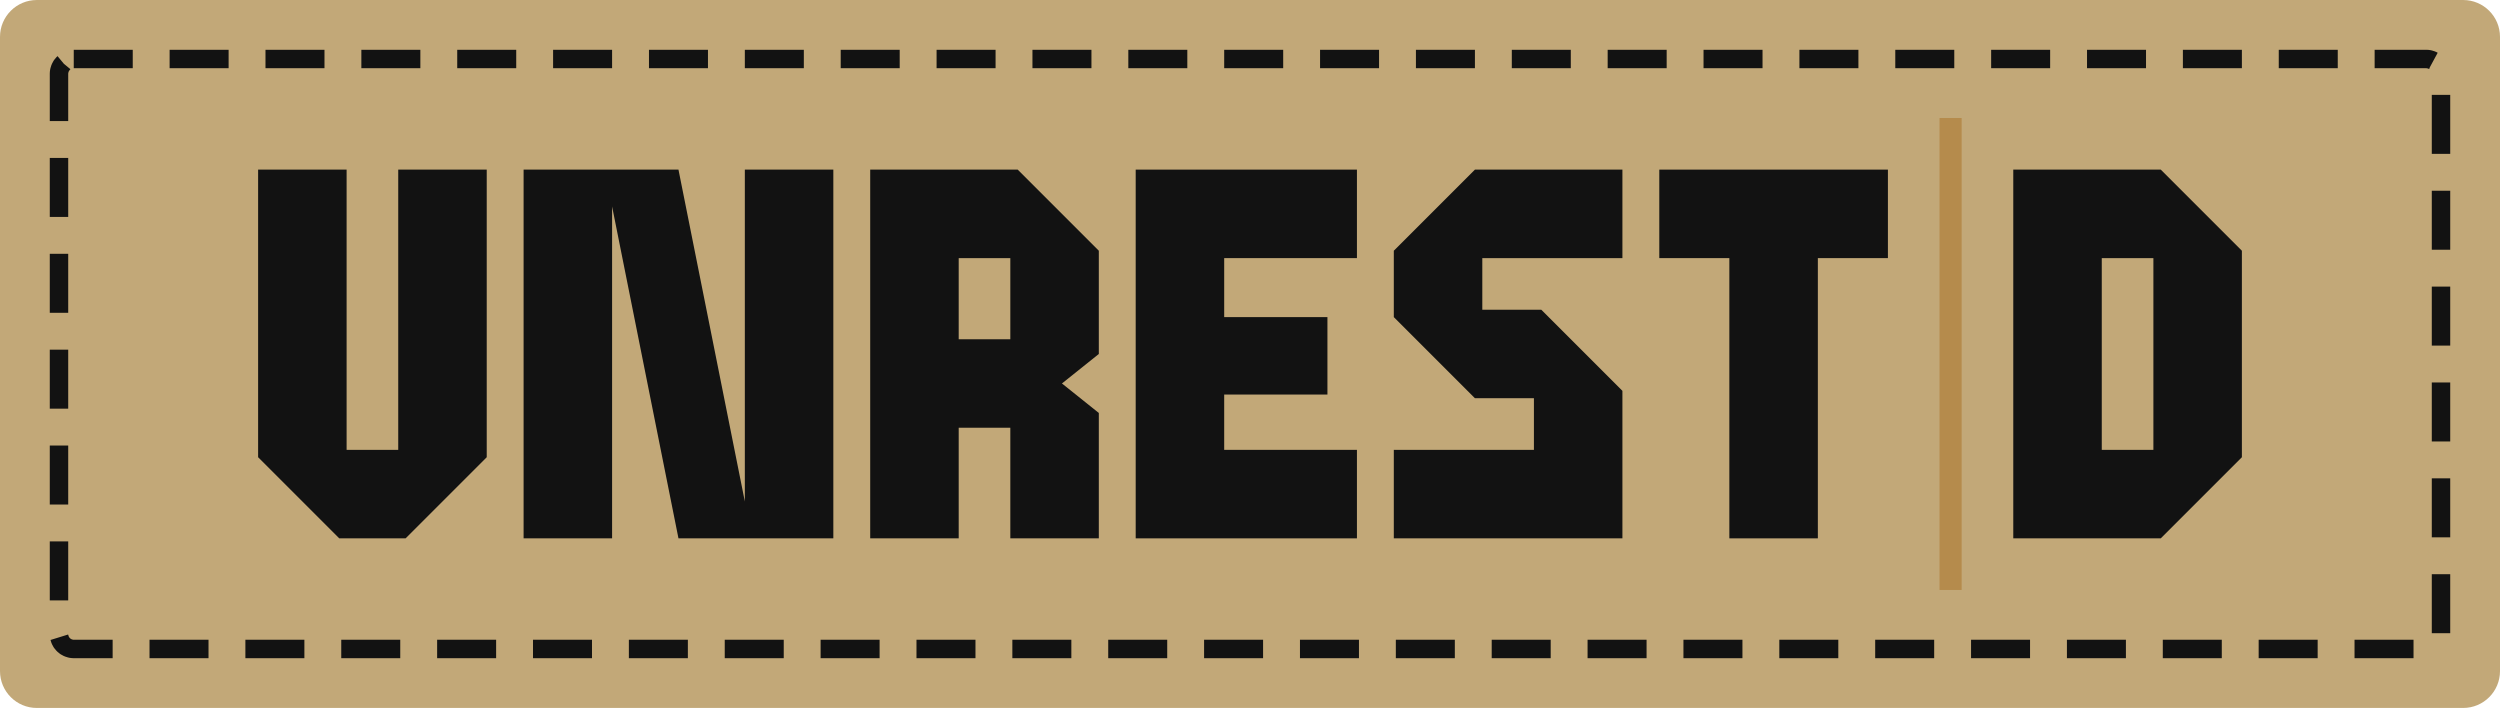
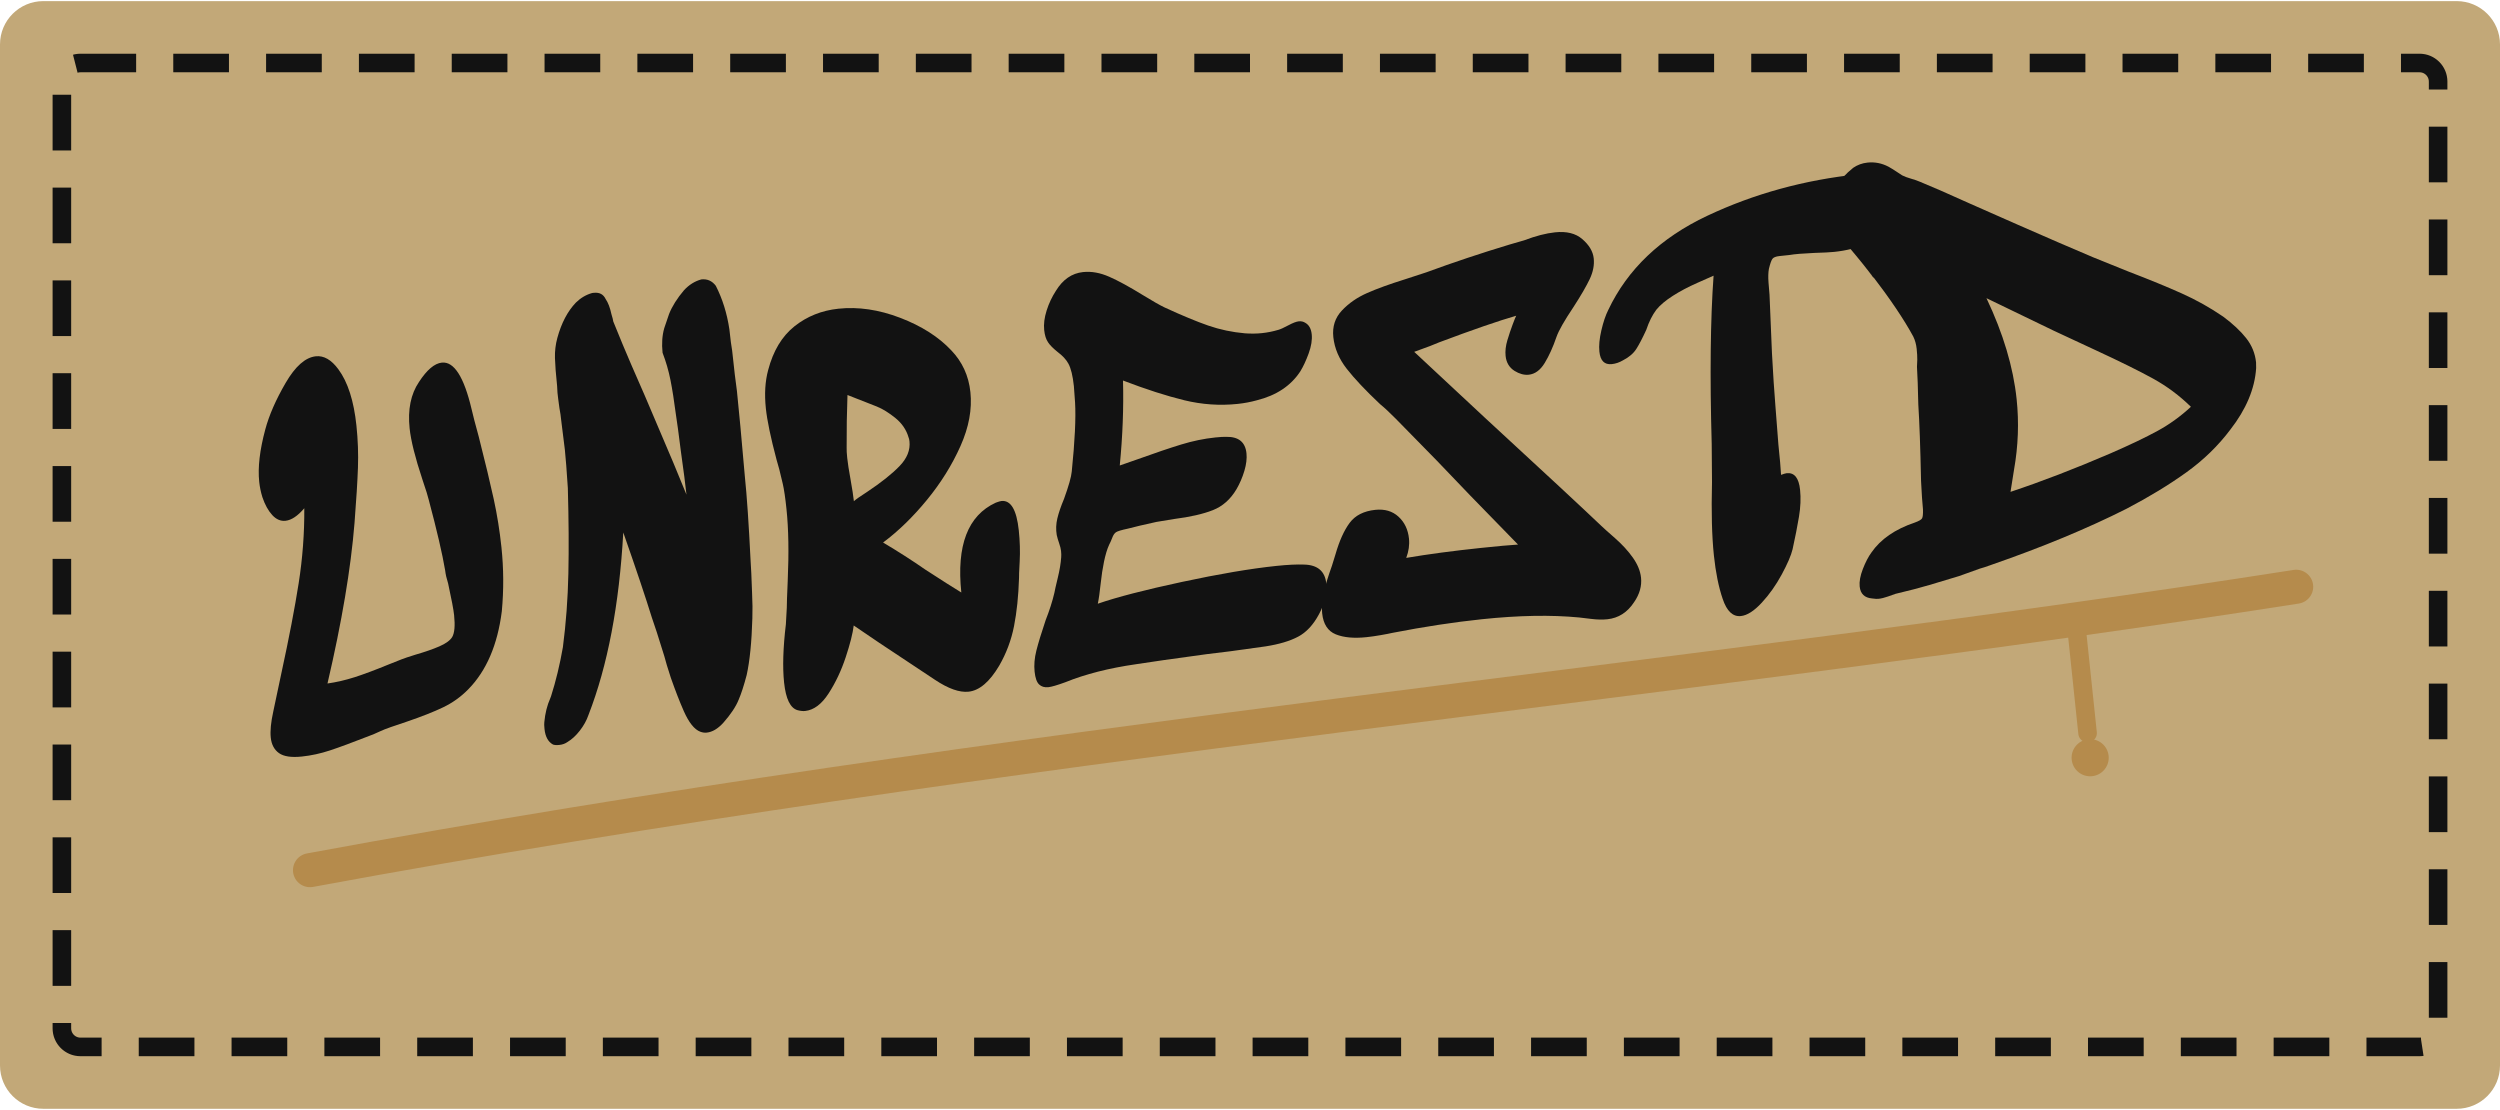
- <svg xmlns="http://www.w3.org/2000/svg" viewBox="0 0 678 192" width="1356" height="384" role="img">
-   <rect x="0" y="0" width="678" height="192" rx="10" fill="#C2A878" />
-   <rect x="16" y="16" width="646" height="160" rx="4" fill="none" stroke="#121212" stroke-width="5" stroke-dasharray="16 10" />
-   <g transform="translate(70,46)">
-     <g fill="#121212">
-       <path transform="translate(0,0)" d="M0,0H24V76H38V0H62V78L40,100H22L0,78z" fill-rule="nonzero" />
-       <path transform="translate(72,0)" d="M0,0h24v100h-24zM60,0h24v100h-24zM22,0H42L62,100H42z" fill-rule="nonzero" />
-       <path transform="translate(166,0)" d="M0,100V0H40L62,22V50L52,58L62,66V100H38V70H24V100zM24,24V46H38V24z" fill-rule="evenodd" />
-       <path transform="translate(238,0)" d="M0,0h24v100h-24zM0,0h60v24h-60zM0,40h52v21h-52zM0,76h60v24h-60z" fill-rule="nonzero" />
-       <path transform="translate(308,0)" d="M22,0H62V24H24V38H40L62,60V100H0V76H38V62H22L0,40V22z" fill-rule="nonzero" />
-       <path transform="translate(380,0)" d="M0,0h62v24h-62zM19.0,0h24v100h-24z" fill-rule="nonzero" />
-       <path transform="translate(476,0)" d="M0,0H40L62,22V78L40,100H0zM24,24V76H38V24z" fill-rule="evenodd" />
+ <svg xmlns="http://www.w3.org/2000/svg" viewBox="0 0 808 358" width="1615" height="717" role="img">
+   <rect x="0" y="0" width="808" height="358" rx="14" fill="#C2A878" />
+   <rect x="20" y="20" width="768" height="318" rx="6" fill="none" stroke="#121212" stroke-width="6" stroke-dasharray="18 12" />
+   <g transform="translate(50,20)">
+     <g transform="translate(30.0,198.5)">
+       <g transform="rotate(-6 324 -51)">
+         <g fill="#121212">
+           <path d="M20.06 -24.31 19.55 -23.12ZM78.88 -103.7Q80.75 -90.78 81.6 -83.045Q82.45 -75.31 82.45 -67.32Q82.45 -56.95 80.41 -46.75Q76.67 -30.77 66.98 -22.78Q63.07 -19.55 58.31 -17.85Q53.55 -16.15 46.07 -14.45Q42.84 -13.77 40.8 -13.26Q38.59 -12.75 36.89 -12.155Q35.19 -11.56 33.83 -11.22Q25.16 -8.84 20.485 -7.82Q15.81 -6.8 11.22 -6.8Q6.12 -6.8 3.995 -8.67Q1.87 -10.54 1.87 -13.94Q1.87 -17.17 3.57 -22.27Q4.42 -24.99 7.48 -34.34Q12.92 -50.83 16.065 -62.645Q19.21 -74.46 20.4 -86.53Q16.83 -83.13 13.94 -83.13Q11.56 -83.13 9.86 -85.425Q8.16 -87.72 7.31 -91.46Q6.8 -94.01 6.8 -96.56Q6.8 -103.53 10.54 -113.22Q13.09 -119.85 18.615 -127.415Q24.14 -134.98 29.24 -134.98Q33.15 -134.98 36.04 -130.05Q39.95 -123.42 39.95 -111.35Q39.95 -104.38 39.015 -97.75Q38.08 -91.12 36.04 -80.07Q31.96 -58.31 21.93 -29.41Q26.35 -29.58 30.855 -30.515Q35.36 -31.45 42.33 -33.49L46.58 -34.68Q47.77 -35.02 51.17 -35.7Q55.93 -36.55 59.16 -37.57Q62.39 -38.59 63.58 -40.12Q64.94 -41.99 64.94 -47.09Q64.94 -49.81 64.09 -57.46Q63.58 -60.01 63.58 -61.71Q63.07 -69.87 60.69 -85.0Q60.52 -86.53 59.33 -91.8Q56.95 -102.68 56.95 -108.63Q56.95 -117.81 61.54 -123.25Q65.96 -128.69 69.53 -128.69Q75.48 -128.69 77.52 -112.71Q77.86 -109.82 78.88 -103.7Z" transform="translate(0.0,0) rotate(0 42.2 -70.9)" />
+           <path d="M34.34 -143.99H34.85Q37.57 -143.99 38.42 -141.61Q39.44 -139.74 39.78 -136.51Q40.12 -134.81 40.12 -134.13Q42.5 -125.8 44.455 -119.595Q46.41 -113.39 47.77 -109.14Q49.13 -104.55 52.02 -95.285Q54.91 -86.02 56.95 -78.88Q57.63 -76.67 57.8 -75.99Q57.8 -80.75 57.46 -90.27L57.29 -97.41L57.12 -101.83Q56.95 -108.8 56.525 -113.39Q56.1 -117.98 54.91 -122.4Q54.91 -126.82 56.27 -130.22L58.31 -134.64Q60.18 -138.21 63.92 -141.78Q66.64 -144.16 69.87 -144.67Q72.76 -144.67 74.29 -142.12Q76.84 -135.49 77.18 -127.67Q77.18 -122.91 77.35 -120.7Q77.35 -111.86 77.52 -107.61Q77.52 -98.26 77.18 -79.9Q77.18 -70.55 76.16 -52.19L75.99 -48.62Q75.82 -46.75 75.565 -42.16Q75.31 -37.57 74.8 -34.0Q73.27 -22.61 71.06 -15.98Q69.19 -11.05 67.66 -8.33Q65.96 -5.1 61.88 -1.36Q58.99 1.19 56.27 1.19Q55.25 1.19 54.23 0.68Q51.51 -0.68 49.64 -6.46Q48.11 -11.22 46.58 -17.68Q45.56 -22.44 45.22 -24.82Q43.35 -34.34 42.5 -37.74Q40.63 -47.26 36.21 -65.96Q30.6 -31.28 18.87 -8.5Q17.68 -5.95 15.555 -3.74Q13.43 -1.53 11.22 -0.51Q10.03 0.17 8.5 0.17Q7.14 0.17 6.46 -0.17Q4.25 -1.7 4.25 -5.44Q4.25 -6.97 4.42 -7.65Q5.27 -11.9 7.14 -15.13L7.48 -15.81Q10.54 -22.78 12.92 -31.11Q15.64 -42.5 17.17 -54.57Q18.7 -66.64 19.89 -82.11Q20.23 -90.61 20.23 -94.52L20.06 -103.36Q20.06 -106.42 19.89 -108.12Q19.89 -109.31 19.805 -111.095Q19.72 -112.88 19.89 -115.26Q19.89 -121.04 20.145 -124.355Q20.4 -127.67 21.59 -130.73Q24.31 -137.7 28.73 -141.44Q31.28 -143.48 34.34 -143.99Z" transform="translate(85.9,-2) rotate(0 40.9 -71.7)" />
+           <path d="M31.11 -85.34Q31.11 -82.79 31.45 -78.37Q31.79 -73.61 31.79 -71.23Q32.98 -72.08 36.38 -73.78Q43.52 -77.52 47.6 -80.92Q51.68 -84.32 51.68 -88.57Q51.68 -89.42 51.51 -89.93Q50.83 -93.67 47.94 -96.56Q45.05 -99.45 42.33 -100.895Q39.61 -102.34 33.32 -105.57Q32.13 -97.24 31.28 -88.74Q31.11 -87.55 31.11 -85.34ZM51.85 -85.68 52.36 -86.53ZM52.36 -86.87ZM52.53 -88.74 52.7 -87.72ZM79.22 -66.3Q83.81 -66.3 83.81 -56.27Q83.81 -51 83.045 -46.24Q82.28 -41.48 82.28 -40.97Q81.09 -32.3 79.05 -25.67Q77.01 -19.04 72.93 -13.43Q67.49 -6.12 62.22 -6.12Q57.8 -6.12 51.85 -11.05L35.19 -24.82L27.54 -31.28Q26.69 -27.54 23.885 -21.335Q21.08 -15.13 17.17 -10.285Q13.26 -5.44 9.01 -5.44Q7.99 -5.44 6.63 -5.95Q3.23 -7.31 3.23 -15.3Q3.23 -22.78 5.78 -34.0L6.63 -39.27Q6.8 -40.97 7.82 -47.77Q8.84 -54.57 9.35 -60.35Q9.86 -66.13 9.86 -71.06Q9.86 -76.5 9.52 -79.22Q8.84 -84.83 8.33 -87.21Q6.63 -98.09 6.63 -104.04Q6.63 -111.01 8.67 -116.28Q12.07 -125.29 18.615 -129.455Q25.16 -133.62 33.32 -133.62Q43.01 -133.62 52.87 -128.605Q62.73 -123.59 68.17 -116.45Q72.93 -110.33 72.93 -102.34Q72.93 -94.01 67.915 -85.34Q62.9 -76.67 55.335 -69.19Q47.77 -61.71 39.78 -56.95Q46.41 -52.02 52.53 -46.75Q59.67 -40.97 63.24 -38.25Q63.24 -61.2 77.35 -65.96Q78.71 -66.3 79.22 -66.3Z" transform="translate(165.5,1) rotate(0 43.5 -69.5)" />
+           <path d="M96.05 -25.84Q96.05 -23.63 95.115 -20.995Q94.18 -18.36 92.65 -16.15Q89.42 -11.39 85.255 -9.69Q81.09 -7.99 74.46 -7.65Q61.03 -7.14 55.25 -7.14Q38.59 -6.63 32.13 -6.29Q18.87 -5.78 8.84 -2.89Q4.76 -1.87 3.23 -1.87Q1.36 -1.87 0.34 -3.06Q-0.68 -4.25 -0.68 -7.31Q-0.68 -10.54 0.595 -14.025Q1.87 -17.51 4.59 -23.46Q6.97 -28.05 8.33 -31.96Q8.67 -33.15 9.945 -36.72Q11.22 -40.29 11.73 -43.18Q11.9 -44.03 11.9 -45.22Q11.9 -46.24 11.56 -47.685Q11.22 -49.13 11.05 -50.49Q10.88 -53.21 11.815 -55.845Q12.75 -58.48 14.62 -61.88Q17.51 -67.83 18.02 -70.38Q21.08 -85.0 21.42 -92.48L21.59 -97.75Q21.59 -102.85 20.57 -105.23Q19.72 -107.27 17.51 -109.31Q15.47 -111.35 14.79 -112.71Q13.94 -114.24 13.94 -116.79Q13.94 -119.68 15.385 -122.995Q16.83 -126.31 19.04 -129.03Q22.95 -134.13 28.39 -134.13Q32.47 -134.13 36.635 -131.75Q40.8 -129.37 46.75 -124.78Q51.17 -121.38 53.38 -120.02Q61.37 -115.26 66.81 -112.71Q72.25 -110.16 78.37 -108.97Q81.26 -108.46 83.81 -108.46Q86.53 -108.46 89.25 -108.97Q90.27 -109.14 92.565 -110.075Q94.86 -111.01 96.05 -111.01Q97.24 -111.01 98.09 -110.33Q99.79 -109.14 99.79 -106.42Q99.79 -103.7 98.175 -100.385Q96.56 -97.07 94.86 -94.86Q89.59 -88.4 79.9 -87.04Q76.84 -86.53 73.61 -86.53Q64.94 -86.53 56.61 -89.505Q48.28 -92.48 37.57 -97.92Q36.55 -84.83 33.66 -70.72L39.44 -72.08Q48.45 -74.29 54.145 -75.395Q59.84 -76.5 65.28 -76.5Q67.66 -76.5 68.85 -76.33Q74.8 -75.82 74.8 -70.38Q74.8 -67.83 73.525 -64.77Q72.25 -61.71 70.38 -59.16Q66.98 -54.57 62.05 -53.21Q57.12 -51.85 49.3 -51.68L43.52 -51.34Q37.4 -50.66 34.17 -50.15Q30.94 -49.81 30.175 -49.385Q29.41 -48.96 28.815 -47.77Q28.22 -46.58 27.54 -45.56Q26.35 -43.52 25.33 -40.29Q24.31 -37.06 23.63 -33.83Q22.61 -29.07 21.93 -27.03Q31.45 -29.24 49.725 -31.195Q68.0 -33.15 80.58 -33.15Q86.02 -33.15 89.59 -32.64Q96.05 -31.79 96.05 -25.84Z" transform="translate(250.3,-2) rotate(0 49.6 -68.0)" />
+           <path d="M103.02 -20.06Q103.02 -15.98 99.96 -12.41Q96.22 -7.82 90.78 -7.82Q88.4 -7.82 85.51 -8.5Q82.62 -9.18 81.77 -9.35Q68.34 -12.07 50.49 -12.07Q36.72 -12.07 21.25 -10.71Q19.89 -10.54 17.34 -10.37Q14.79 -10.2 12.75 -10.2Q6.63 -10.2 2.975 -12.155Q-0.68 -14.11 -0.68 -19.38Q-0.68 -22.44 0.51 -25.925Q1.7 -29.41 4.08 -34.34L5.61 -37.91Q8.16 -44.2 11.22 -47.515Q14.28 -50.83 19.89 -50.83Q24.48 -50.83 27.115 -47.855Q29.75 -44.88 29.75 -40.46Q29.75 -37.4 28.22 -34.34Q38.93 -35.02 52.53 -35.02Q60.52 -35.02 64.6 -34.85Q48.96 -54.57 41.31 -64.6L29.58 -79.39Q26.86 -82.79 24.99 -84.66Q18.7 -91.97 15.47 -97.155Q12.24 -102.34 12.24 -107.78Q12.24 -112.88 15.895 -116.025Q19.55 -119.17 24.565 -120.785Q29.58 -122.4 37.23 -123.93L44.37 -125.46Q57.8 -128.86 72.08 -131.58Q73.27 -131.75 76.84 -132.43Q82.62 -133.96 87.04 -133.96Q92.65 -133.96 95.54 -130.9Q98.6 -127.67 98.6 -124.27Q98.6 -121.04 96.645 -117.81Q94.69 -114.58 90.44 -109.31Q85.34 -103.19 83.98 -100.3Q81.77 -95.54 79.305 -92.31Q76.84 -89.08 73.78 -89.08Q71.57 -89.08 69.36 -90.78Q66.98 -92.65 66.98 -95.88Q66.98 -98.26 68.085 -100.895Q69.19 -103.53 70.295 -105.74Q71.4 -107.95 71.74 -108.46Q63.07 -106.93 46.07 -102.51Q44.03 -101.83 37.74 -100.3L58.14 -76.84Q84.32 -47.09 91.97 -38.08Q92.82 -37.06 95.965 -33.66Q99.11 -30.26 101.065 -26.775Q103.02 -23.29 103.02 -20.06Z" transform="translate(344.7,1) rotate(0 51.2 -70.9)" />
+           <path d="M96.56 -134.3Q96.56 -131.41 94.69 -127.67Q92.82 -123.93 90.95 -121.72Q87.38 -117.3 82.79 -115.77Q78.2 -114.24 72.25 -114.24Q70.21 -114.24 65.79 -114.58Q60.35 -114.92 57.63 -114.75Q56.27 -114.75 54.485 -114.75Q52.7 -114.75 52.105 -114.07Q51.51 -113.39 50.66 -111.01Q50.15 -109.31 50.065 -106.59Q49.98 -103.87 49.98 -102.68L48.79 -83.81Q48.28 -73.95 48.11 -66.555Q47.94 -59.16 47.77 -54.23Q47.77 -47.6 47.6 -44.37Q48.96 -44.71 49.47 -44.71Q53.21 -44.71 53.21 -38.93Q53.21 -34.85 51.935 -30.26Q50.66 -25.67 48.79 -20.06Q47.77 -17.17 44.455 -12.325Q41.14 -7.48 37.06 -3.91Q32.98 -0.34 29.92 -0.34Q26.01 -0.34 24.65 -6.46Q23.29 -12.41 23.29 -20.74Q23.29 -30.09 25.16 -44.37L26.35 -56.61Q28.9 -89.76 32.64 -110.67Q31.62 -110.33 27.115 -108.885Q22.61 -107.44 18.87 -105.57Q15.13 -103.7 13.09 -101.66Q10.88 -99.28 9.18 -95.54Q6.97 -91.8 5.355 -89.76Q3.74 -87.72 0.68 -86.53Q-1.19 -85.68 -3.06 -85.68Q-6.63 -85.68 -6.63 -90.1Q-6.63 -92.99 -5.27 -96.9Q-3.91 -100.81 -2.38 -103.19Q9.01 -121.89 32.64 -130.135Q56.27 -138.38 82.62 -138.38Q86.36 -138.38 92.82 -138.04Q96.56 -137.87 96.56 -134.3Z" transform="translate(448.6,-3) rotate(0 45.0 -69.4)" />
+           <path d="M10.03 -143.82Q13.6 -143.82 16.66 -141.78Q17.85 -140.93 18.87 -140.08Q19.89 -139.23 20.74 -138.55Q21.76 -137.87 23.46 -137.19Q25.16 -136.51 26.35 -135.83Q31.45 -133.11 41.31 -127.33L56.44 -118.66Q69.53 -111.18 79.39 -105.74L90.27 -99.96Q99.96 -95.03 106.675 -91.12Q113.39 -87.21 119.17 -82.28Q123.42 -78.37 125.8 -74.63Q128.18 -70.89 128.18 -66.47L128.01 -64.6Q126.31 -54.74 117.64 -45.73Q111.01 -38.59 102.085 -33.49Q93.16 -28.39 81.6 -23.8Q61.88 -16.32 36.38 -10.37Q33.66 -9.69 32.47 -9.52L25.5 -7.82L15.64 -5.95Q11.05 -5.1 4.42 -4.25Q3.74 -4.08 1.955 -3.655Q0.17 -3.23 -1.19 -3.23Q-1.87 -3.23 -3.23 -3.57Q-6.8 -4.25 -6.8 -7.82Q-6.8 -10.2 -5.185 -13.345Q-3.57 -16.49 -1.87 -18.36Q3.23 -24.31 13.09 -26.52Q15.13 -27.03 15.555 -27.625Q15.98 -28.22 16.15 -30.43Q16.15 -33.49 16.49 -39.61Q17.85 -55.76 18.19 -64.26Q18.87 -72.42 19.04 -76.5Q19.21 -77.35 19.38 -78.795Q19.55 -80.24 19.55 -82.28Q19.55 -84.49 18.87 -86.36Q15.3 -95.03 7.48 -107.78Q7.48 -107.61 7.735 -107.355Q7.99 -107.1 8.16 -106.42Q5.95 -110.33 0.85 -117.81Q0.17 -118.66 -0.68 -120.02Q-1.53 -121.38 -2.21 -122.23Q-2.72 -122.74 -3.57 -123.675Q-4.42 -124.61 -4.93 -125.29Q-5.78 -126.99 -5.78 -128.35Q-5.78 -132.09 -2.125 -136.17Q1.53 -140.25 5.27 -142.63Q7.48 -143.82 10.03 -143.82ZM44.88 -33.15Q60.35 -36.55 78.37 -42.16Q88.06 -45.22 94.18 -47.77Q100.3 -50.32 105.74 -54.4Q100.81 -60.35 94.605 -64.685Q88.4 -69.02 77.01 -75.82L64.26 -83.47L43.69 -96.22Q49.98 -78.37 49.98 -62.73Q49.98 -51.34 46.75 -40.12Z" transform="translate(524.5,-1) rotate(0 60.7 -73.5)" />
+         </g>
+         <path d="M10,30 C240,12 460,16 658,6" fill="none" stroke="#B58B4C" stroke-width="11" stroke-linecap="round" />
+         <path d="M586,12 v34" stroke="#B58B4C" stroke-width="6" stroke-linecap="round" />
+         <circle cx="586" cy="54" r="6" fill="#B58B4C" />
+       </g>
    </g>
-     <rect x="456" y="-14" width="6" height="128" fill="#B58B4C" />
  </g>
</svg>
